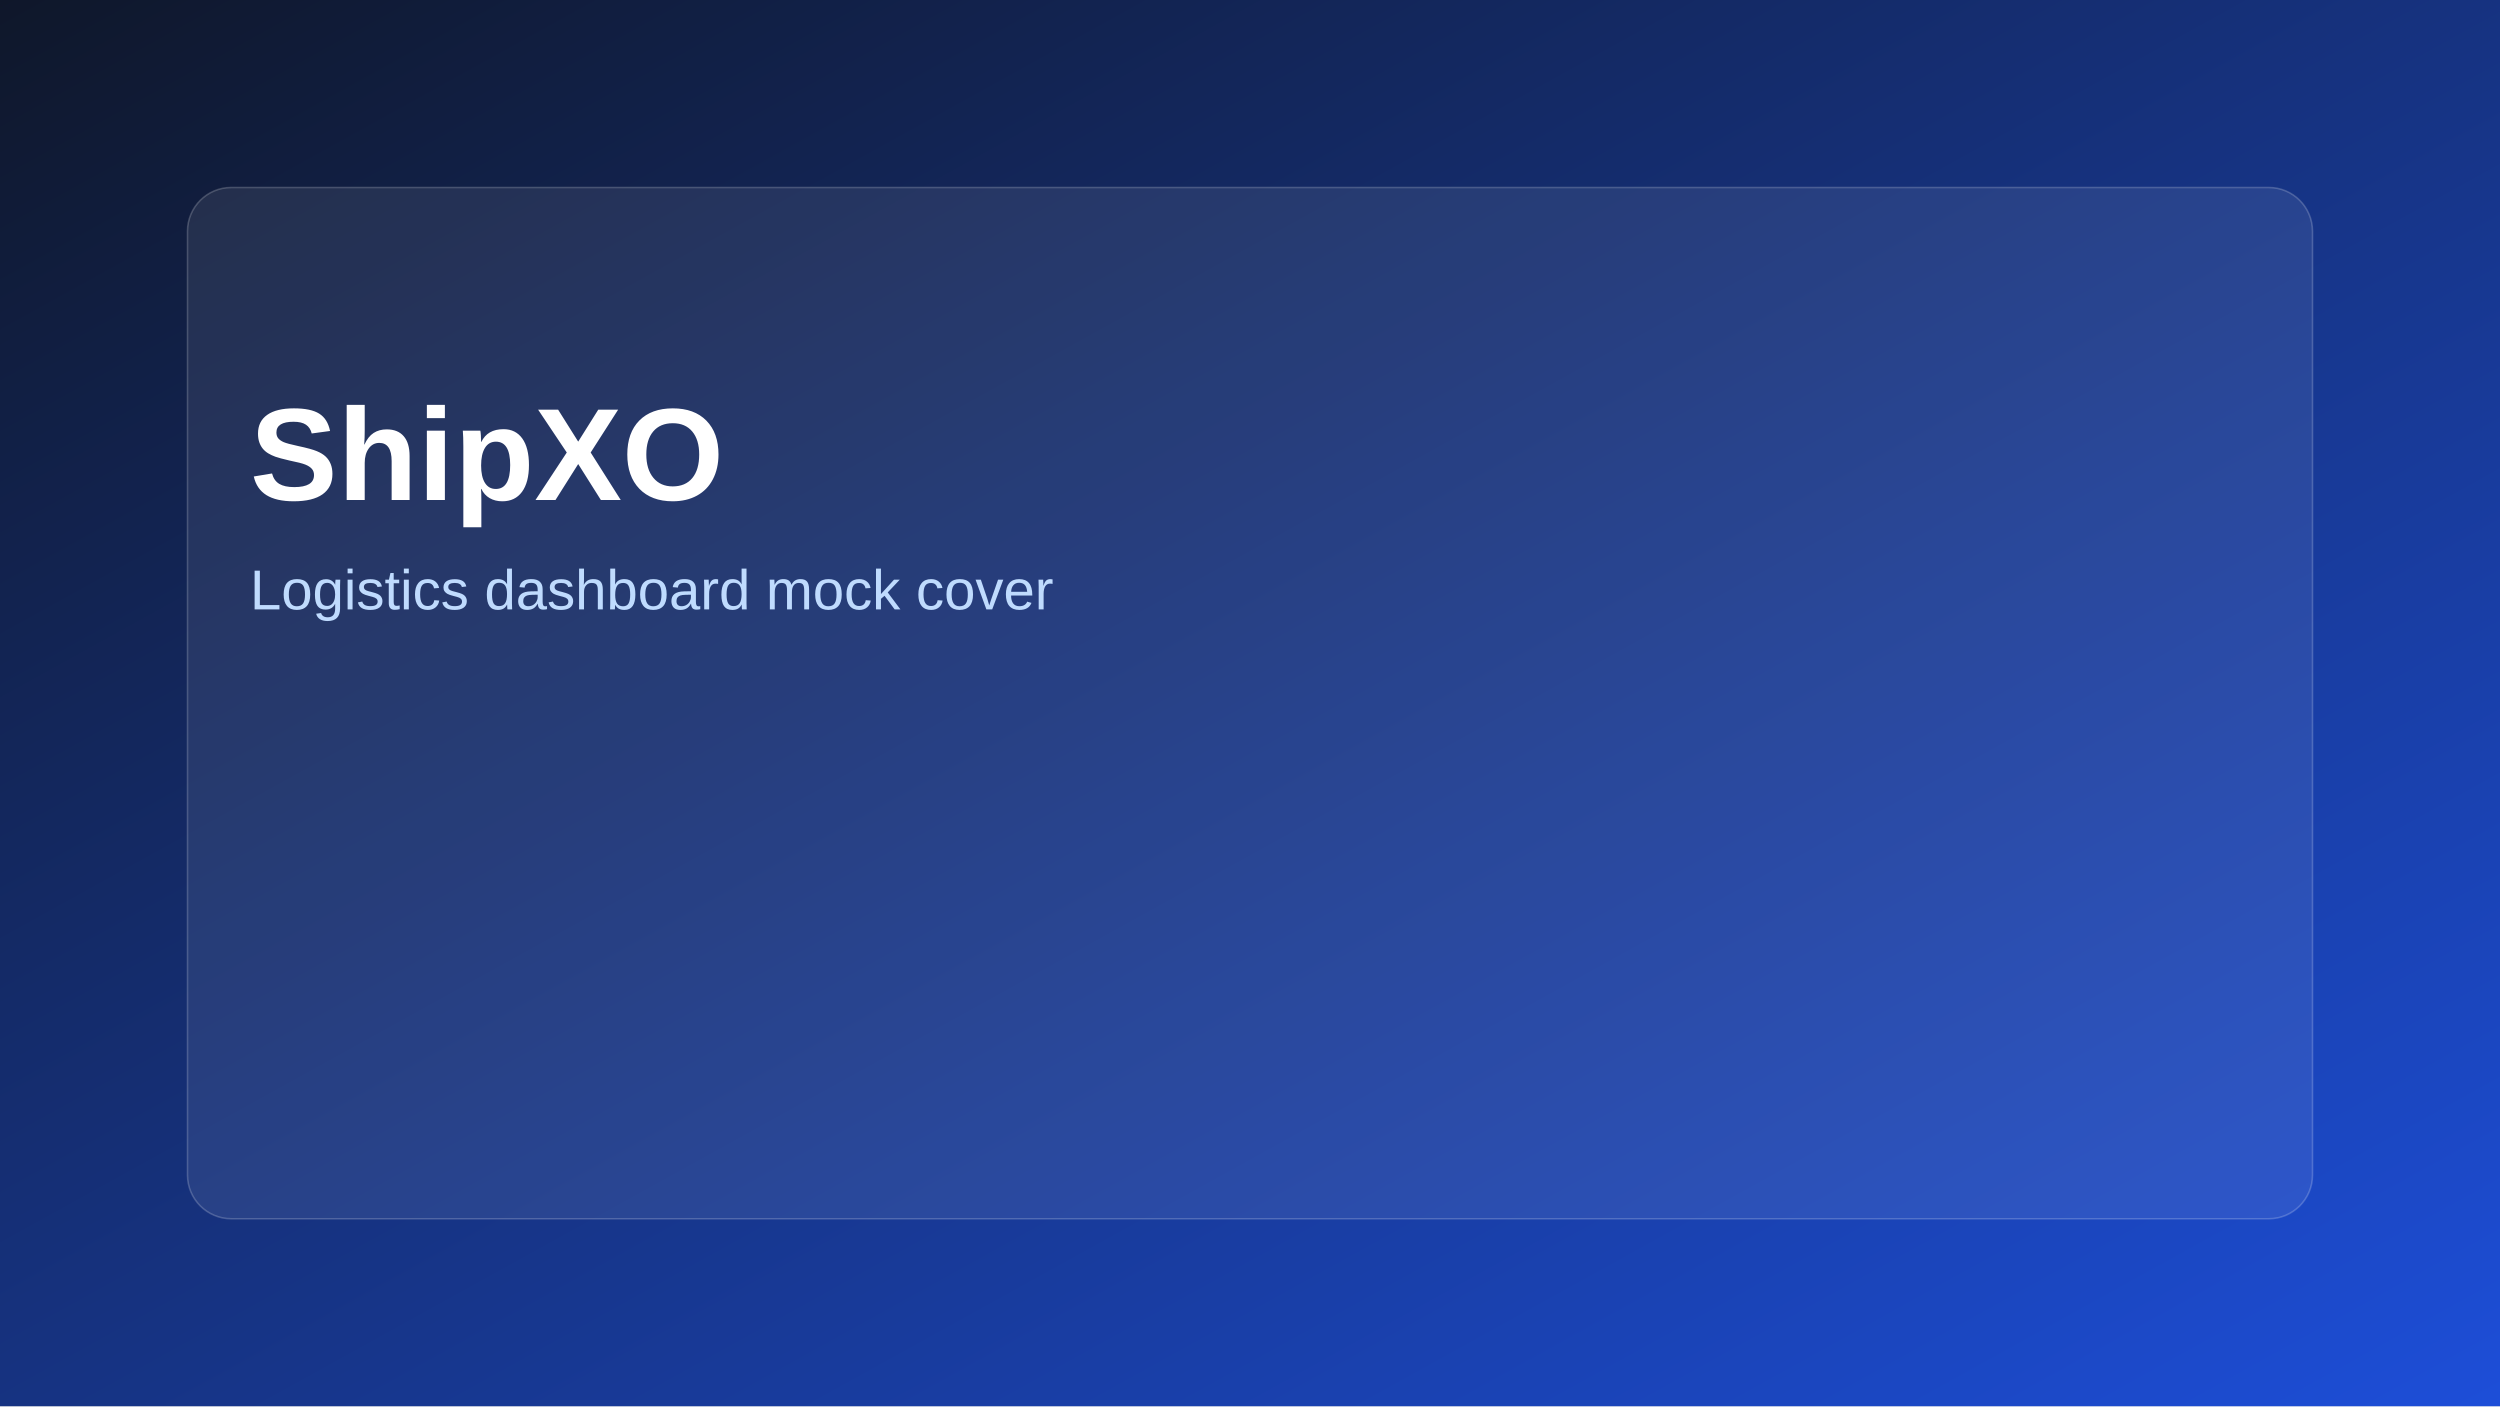
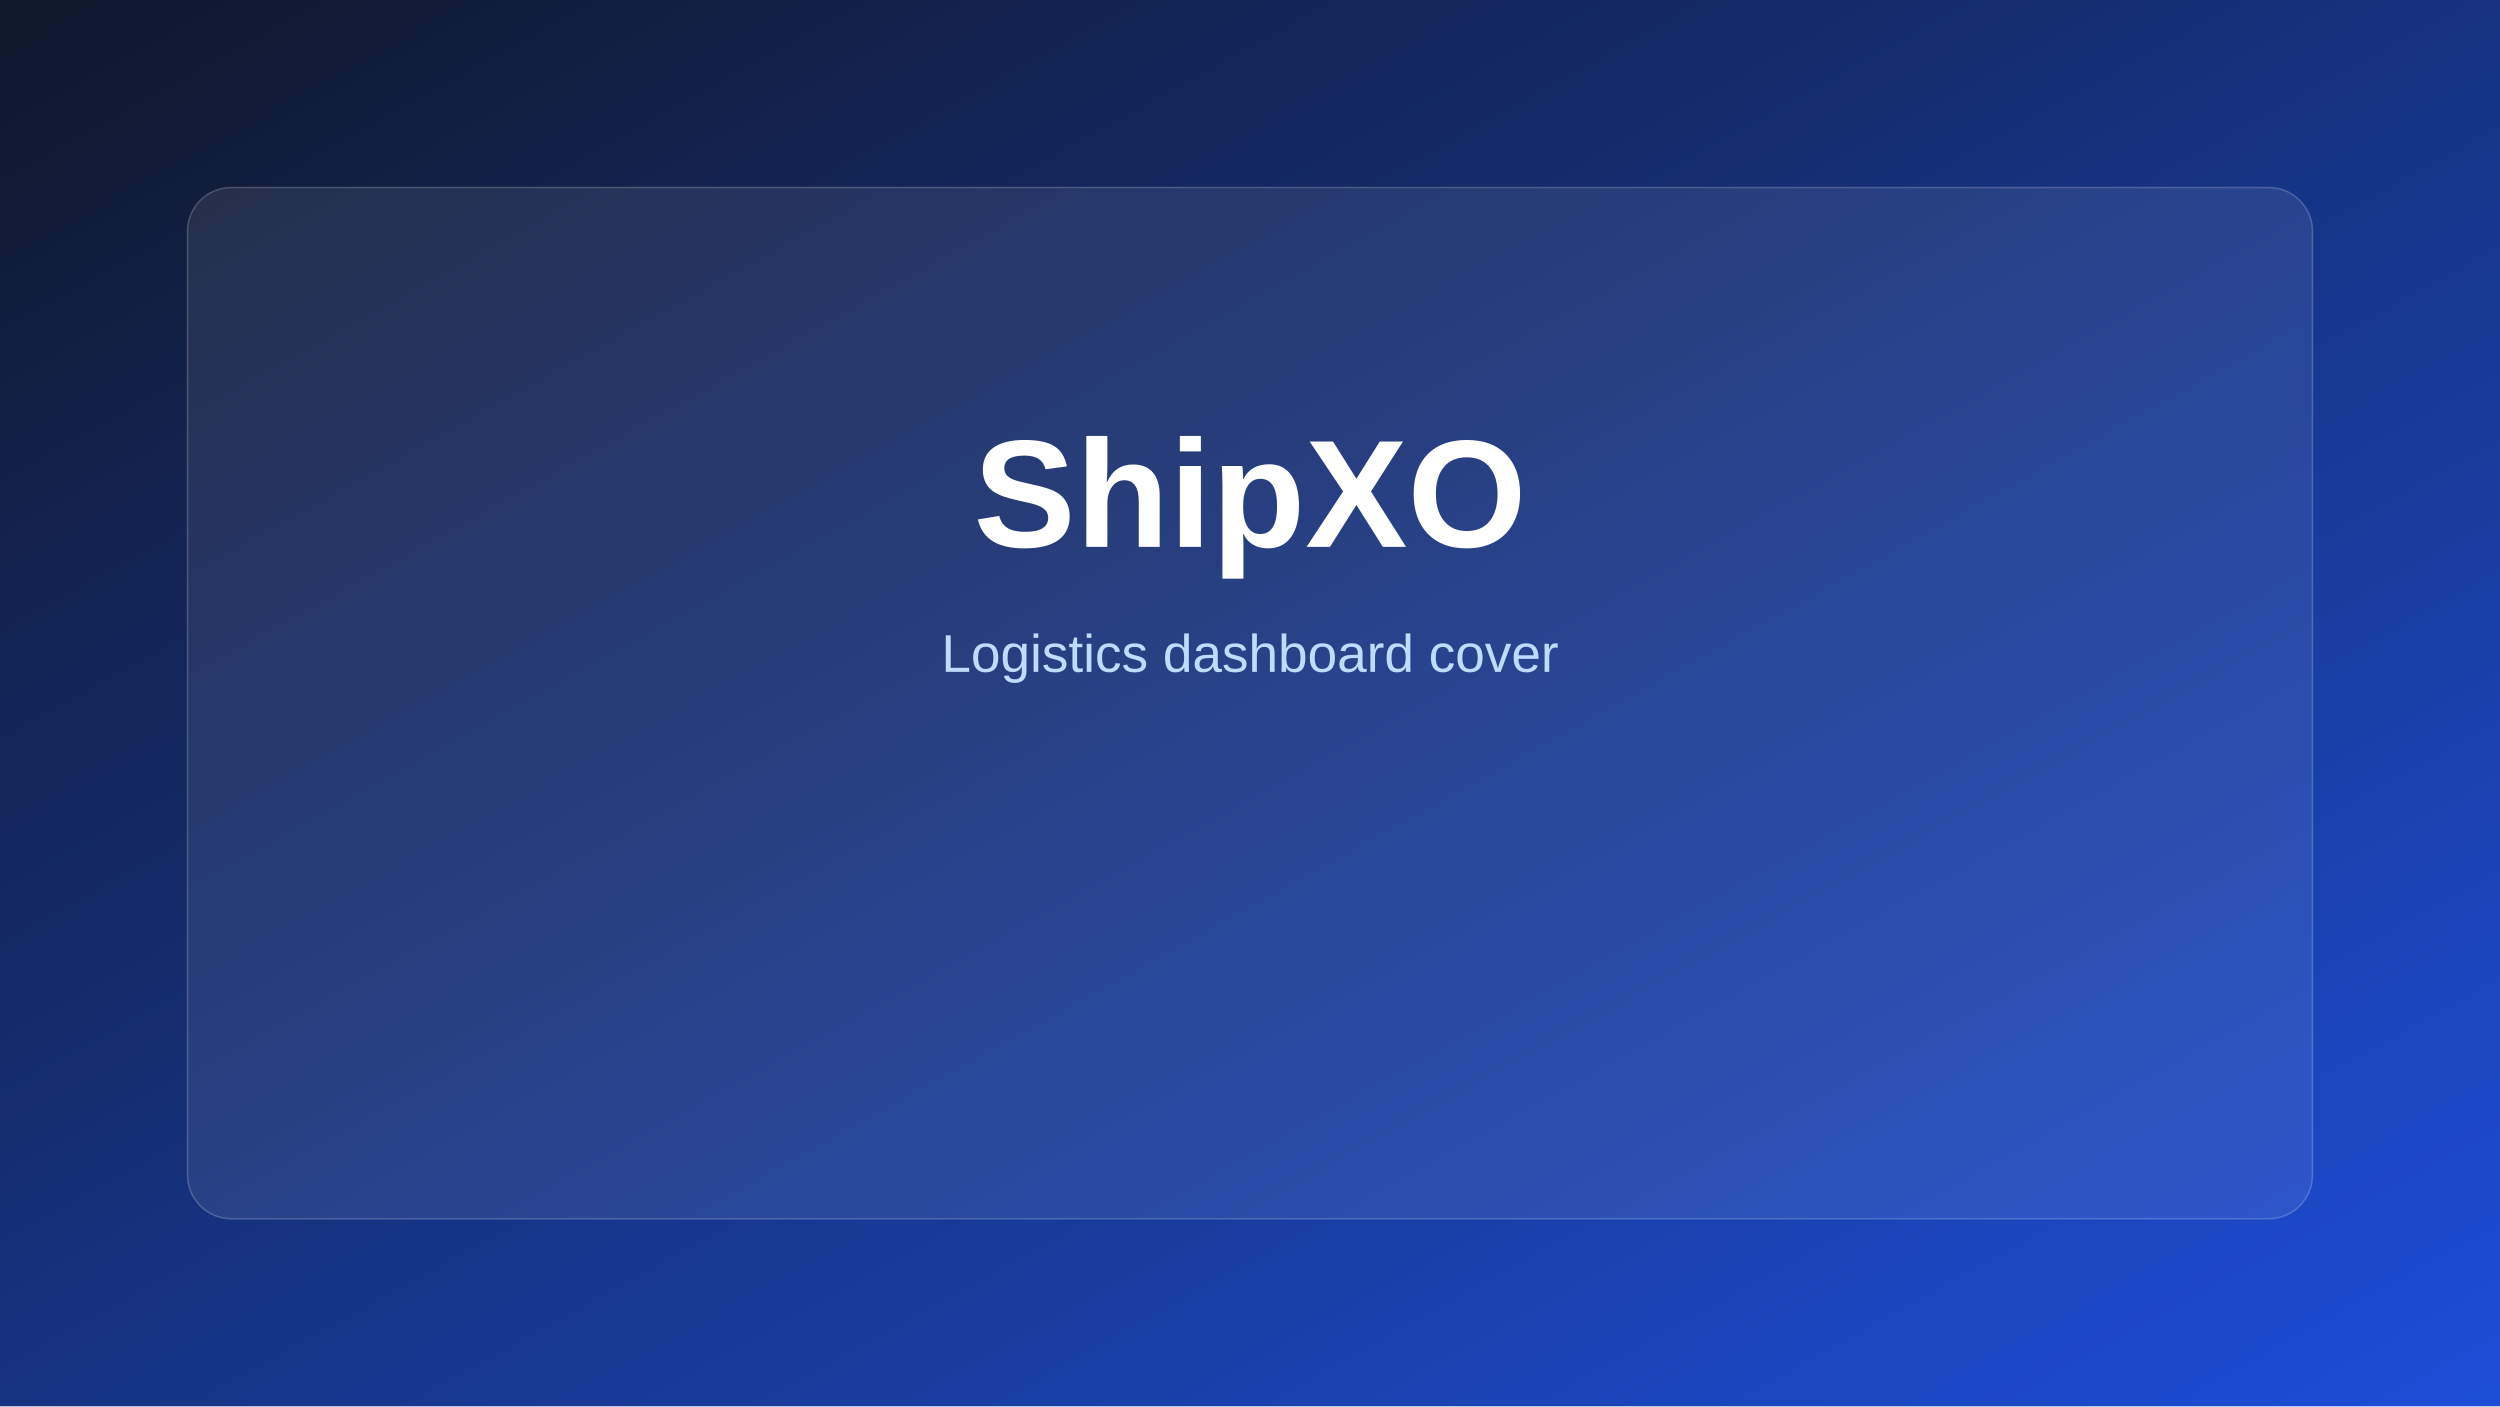
<svg xmlns="http://www.w3.org/2000/svg" viewBox="0 0 1600 900" role="img" aria-labelledby="title desc">
  <defs>
    <linearGradient id="g" x1="0" x2="1" y1="0" y2="1">
      <stop offset="0%" stop-color="#0f172a" />
      <stop offset="100%" stop-color="#1d4ed8" />
    </linearGradient>
  </defs>
  <rect width="1600" height="900" fill="url(#g)" />
  <rect x="120" y="120" width="1360" height="660" rx="28" fill="rgba(255,255,255,0.08)" stroke="rgba(255,255,255,0.2)" />
-   <text x="160" y="320" fill="#ffffff" font-size="84" font-family="Segoe UI, Arial, sans-serif" font-weight="700">ShipXO</text>
-   <text x="160" y="390" fill="#bfdbfe" font-size="36" font-family="Segoe UI, Arial, sans-serif">Logistics dashboard mock cover</text>
+   <text x="800" y="350" text-anchor="middle" fill="#ffffff" font-size="98" font-family="Segoe UI, Arial, sans-serif" font-weight="700">ShipXO</text>
+   <text x="800" y="430" text-anchor="middle" fill="#bfdbfe" font-size="34" font-family="Segoe UI, Arial, sans-serif">Logistics dashboard cover</text>
</svg>
